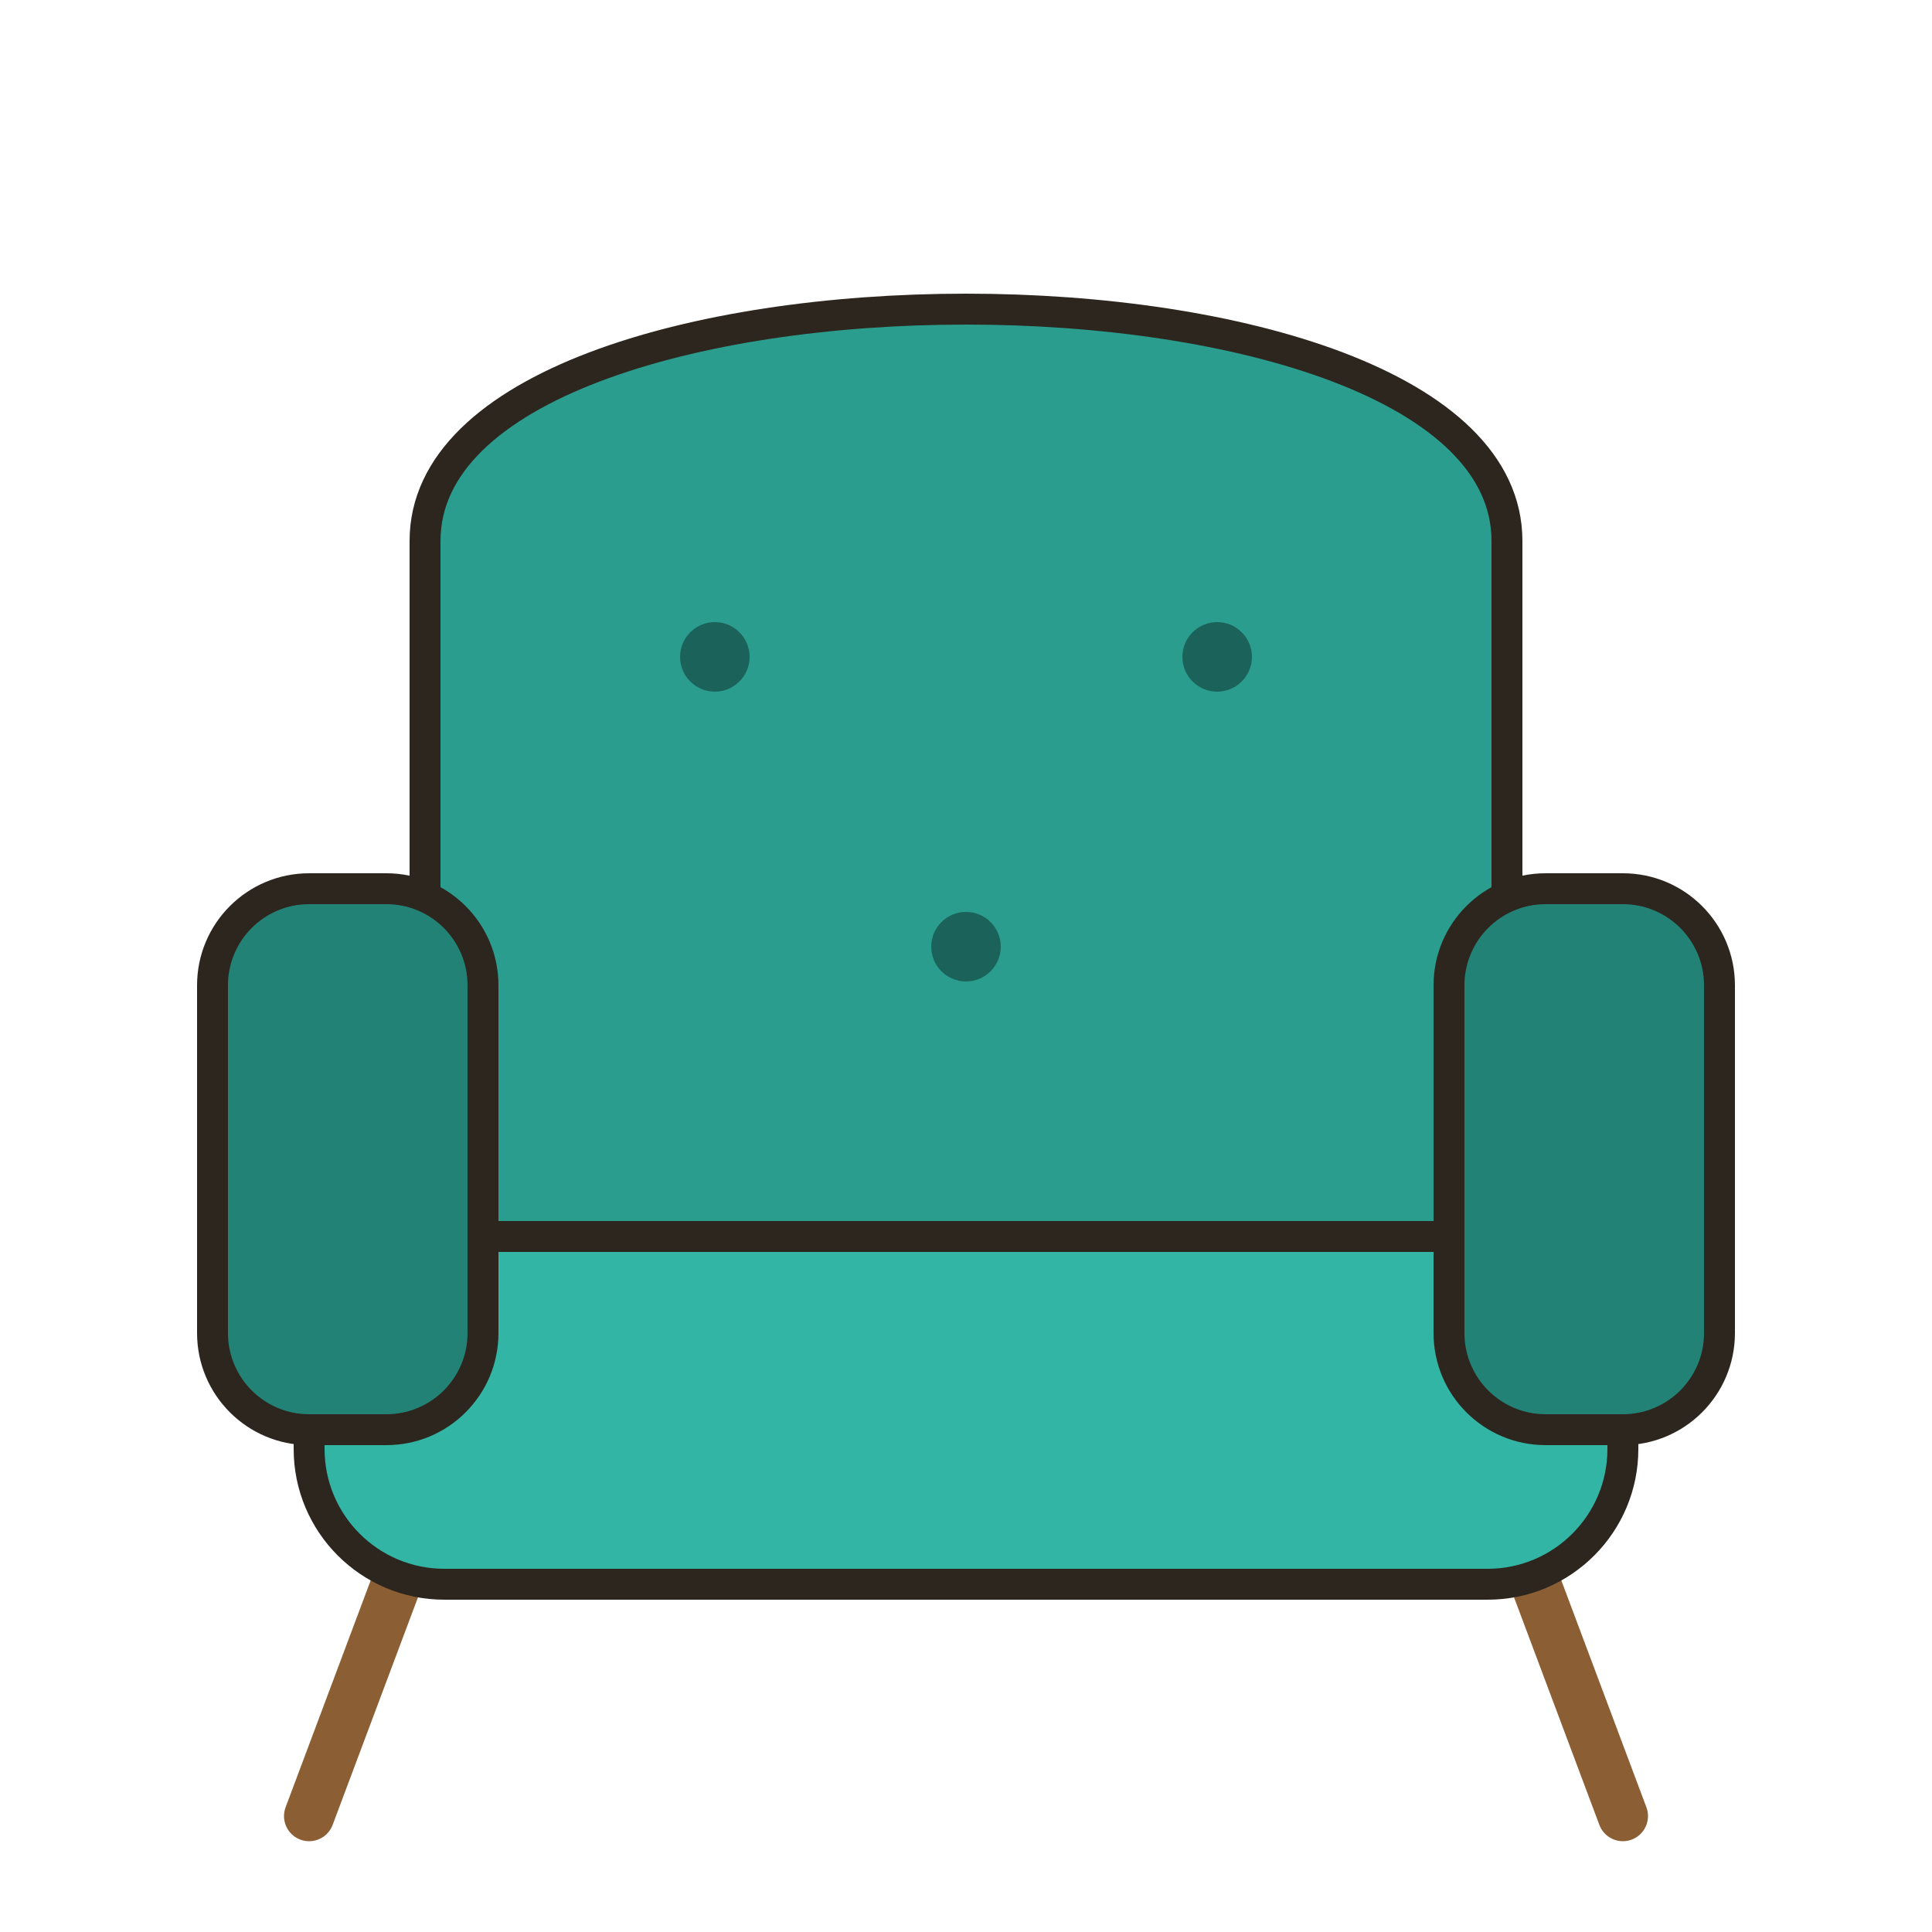
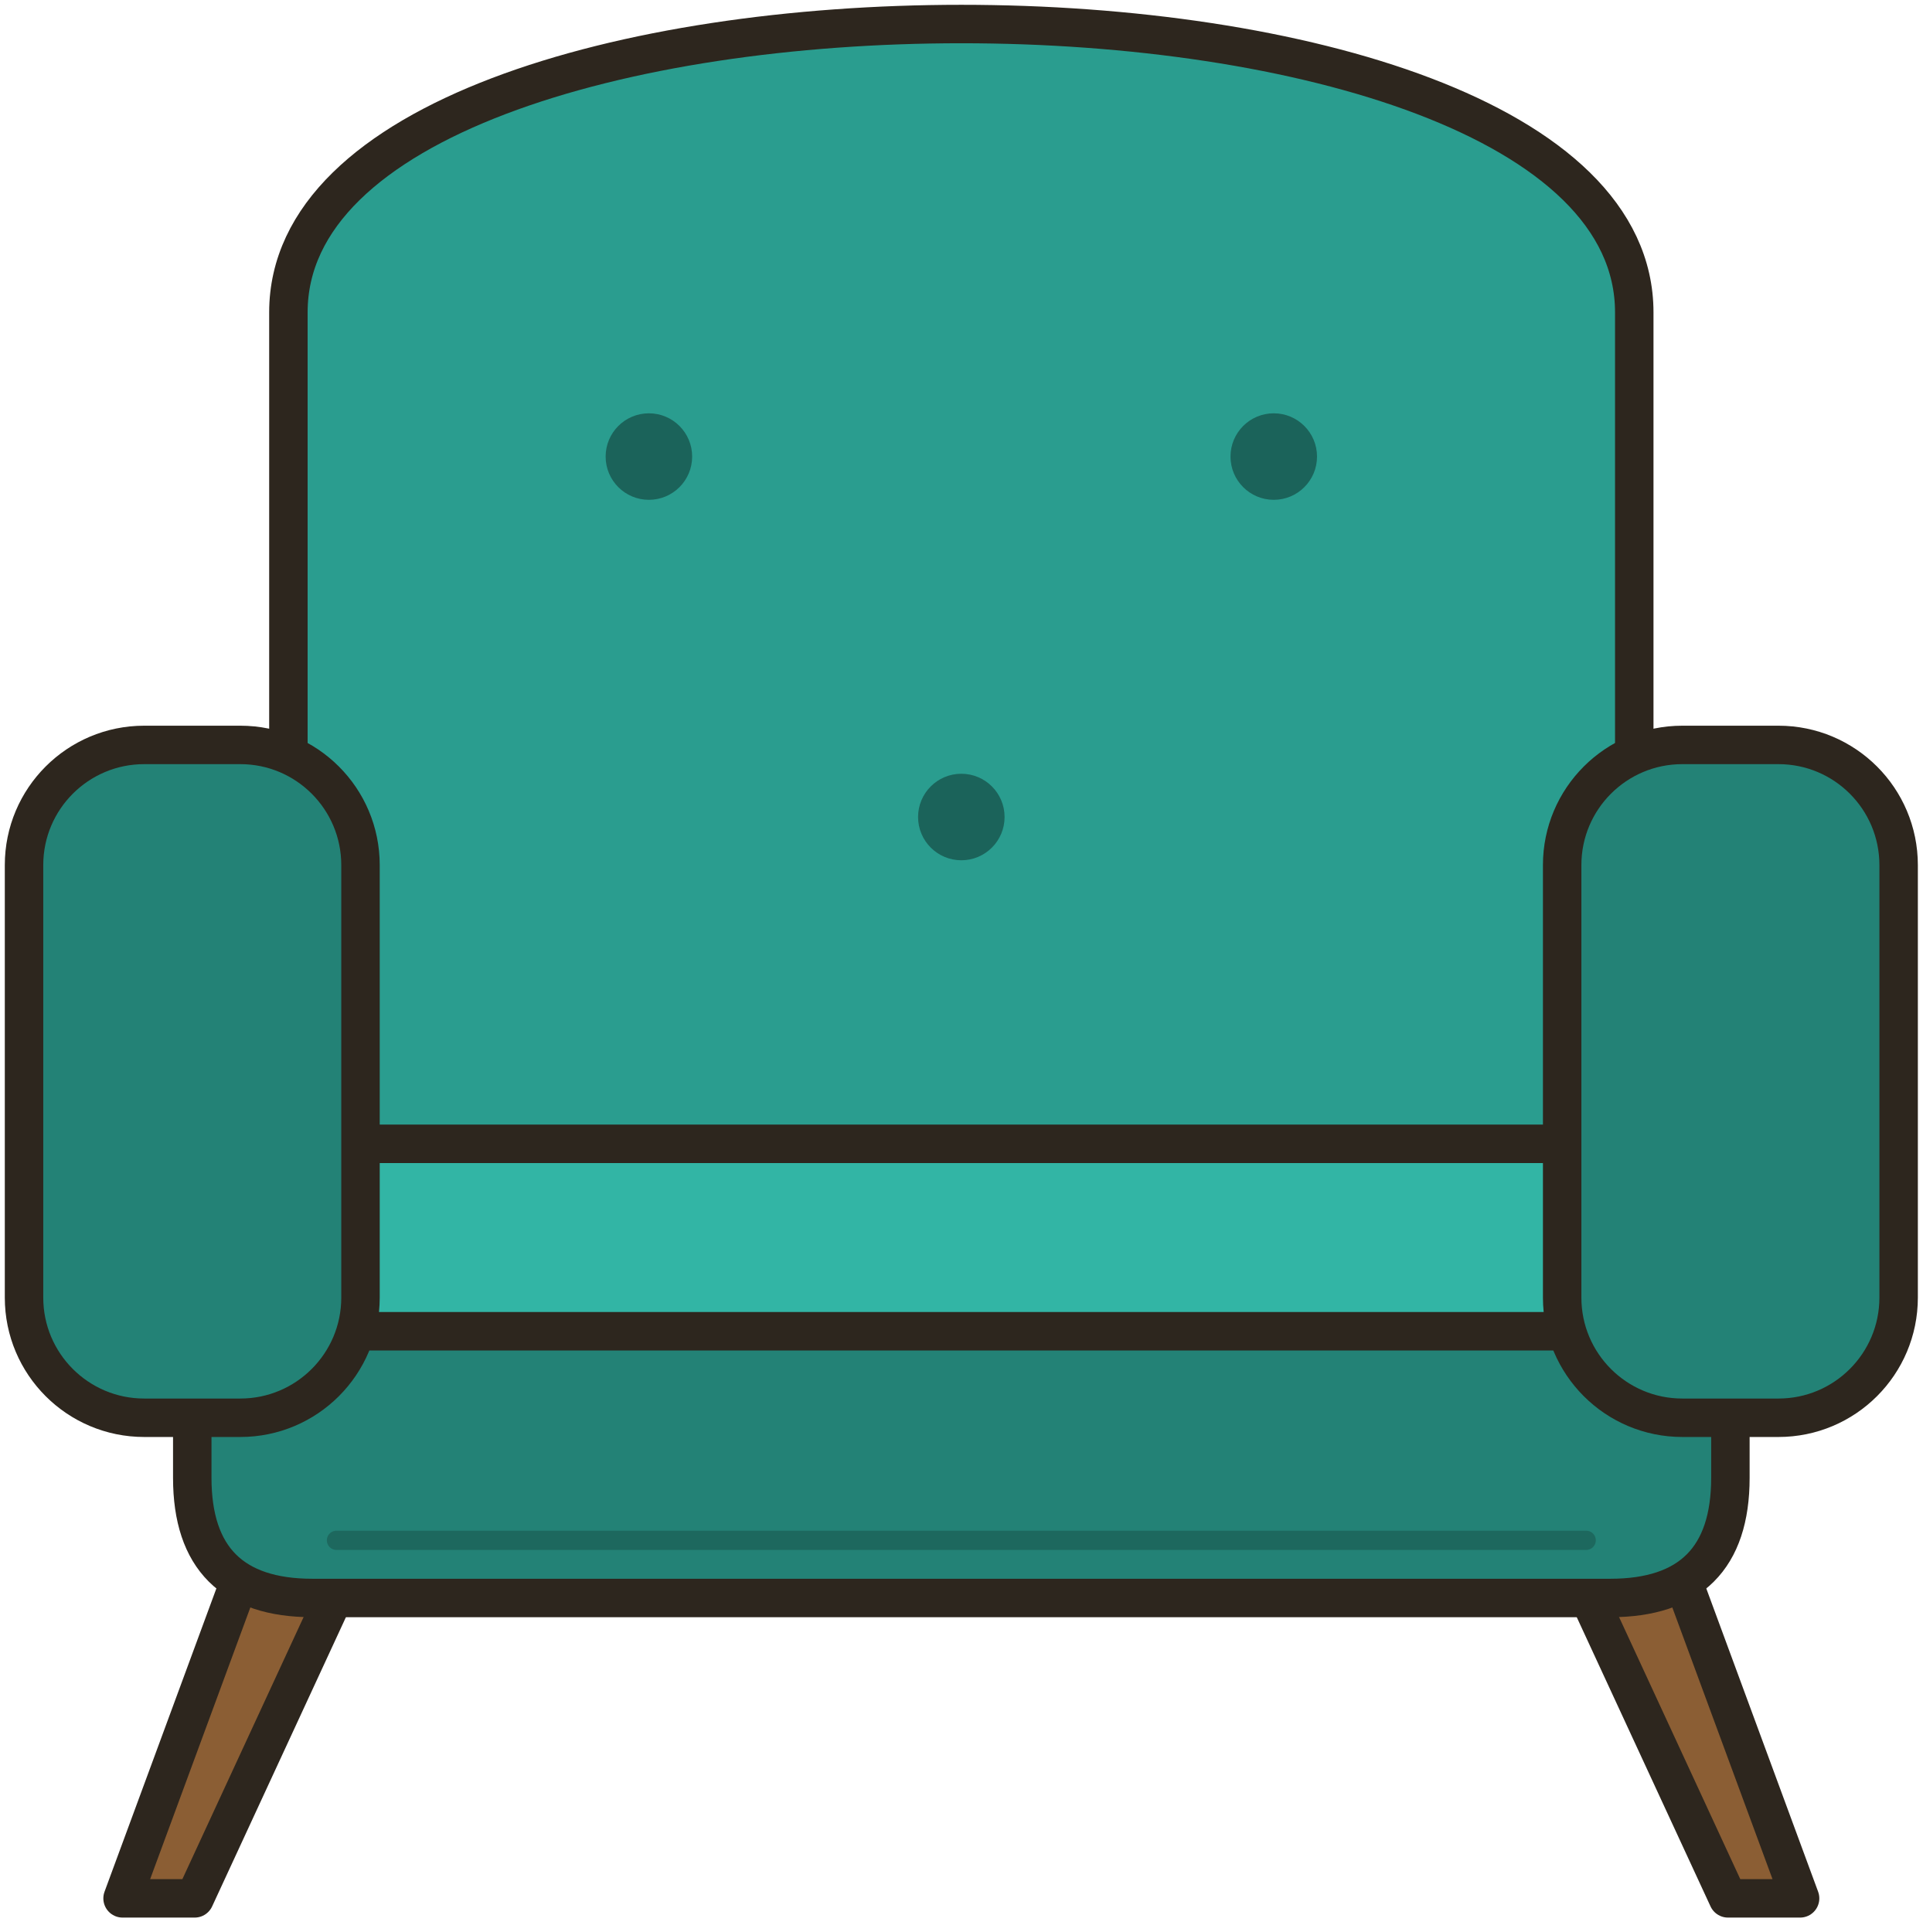
- <svg xmlns="http://www.w3.org/2000/svg" viewBox="0 0 1000 1000" data-asset-id="prop_chair">
+ <svg xmlns="http://www.w3.org/2000/svg" viewBox="100 150 800 804" data-asset-id="prop_chair">
  <g id="prop" stroke="#2d261e" stroke-width="16" stroke-linejoin="round" stroke-linecap="round">
-     <line x1="220" y1="780" x2="160" y2="940" stroke="#8b5e34" stroke-width="26" />
-     <line x1="780" y1="780" x2="840" y2="940" stroke="#8b5e34" stroke-width="26" />
+     <path d="M210 780 H255 L181 940 H151 Z M745 780 H790 L849 940 H819 Z" fill="#8b5e34" />
    <path d="M220 280 C220 120 780 120 780 280 L780 700 L220 700 Z" fill="#2a9d8f" />
    <circle cx="370" cy="340" r="18" fill="#1b635a" stroke="none" />
    <circle cx="630" cy="340" r="18" fill="#1b635a" stroke="none" />
    <circle cx="500" cy="490" r="18" fill="#1b635a" stroke="none" />
-     <rect x="160" y="640" width="680" height="180" rx="70" fill="#32b5a5" />
+     <path d="M180 691 H820 V765 Q820 815 770 815 H230 Q180 815 180 765 Z" fill="#238276" />
+     <path d="M255 626 H745 L816 684 Q836 704 807 704 H193 Q164 704 184 684 Z" fill="#32b5a5" />
+     <path d="M240 791 H760" fill="none" stroke="#1d685e" stroke-width="8" />
    <rect x="110" y="460" width="140" height="280" rx="50" fill="#238276" />
    <rect x="750" y="460" width="140" height="280" rx="50" fill="#238276" />
  </g>
</svg>
